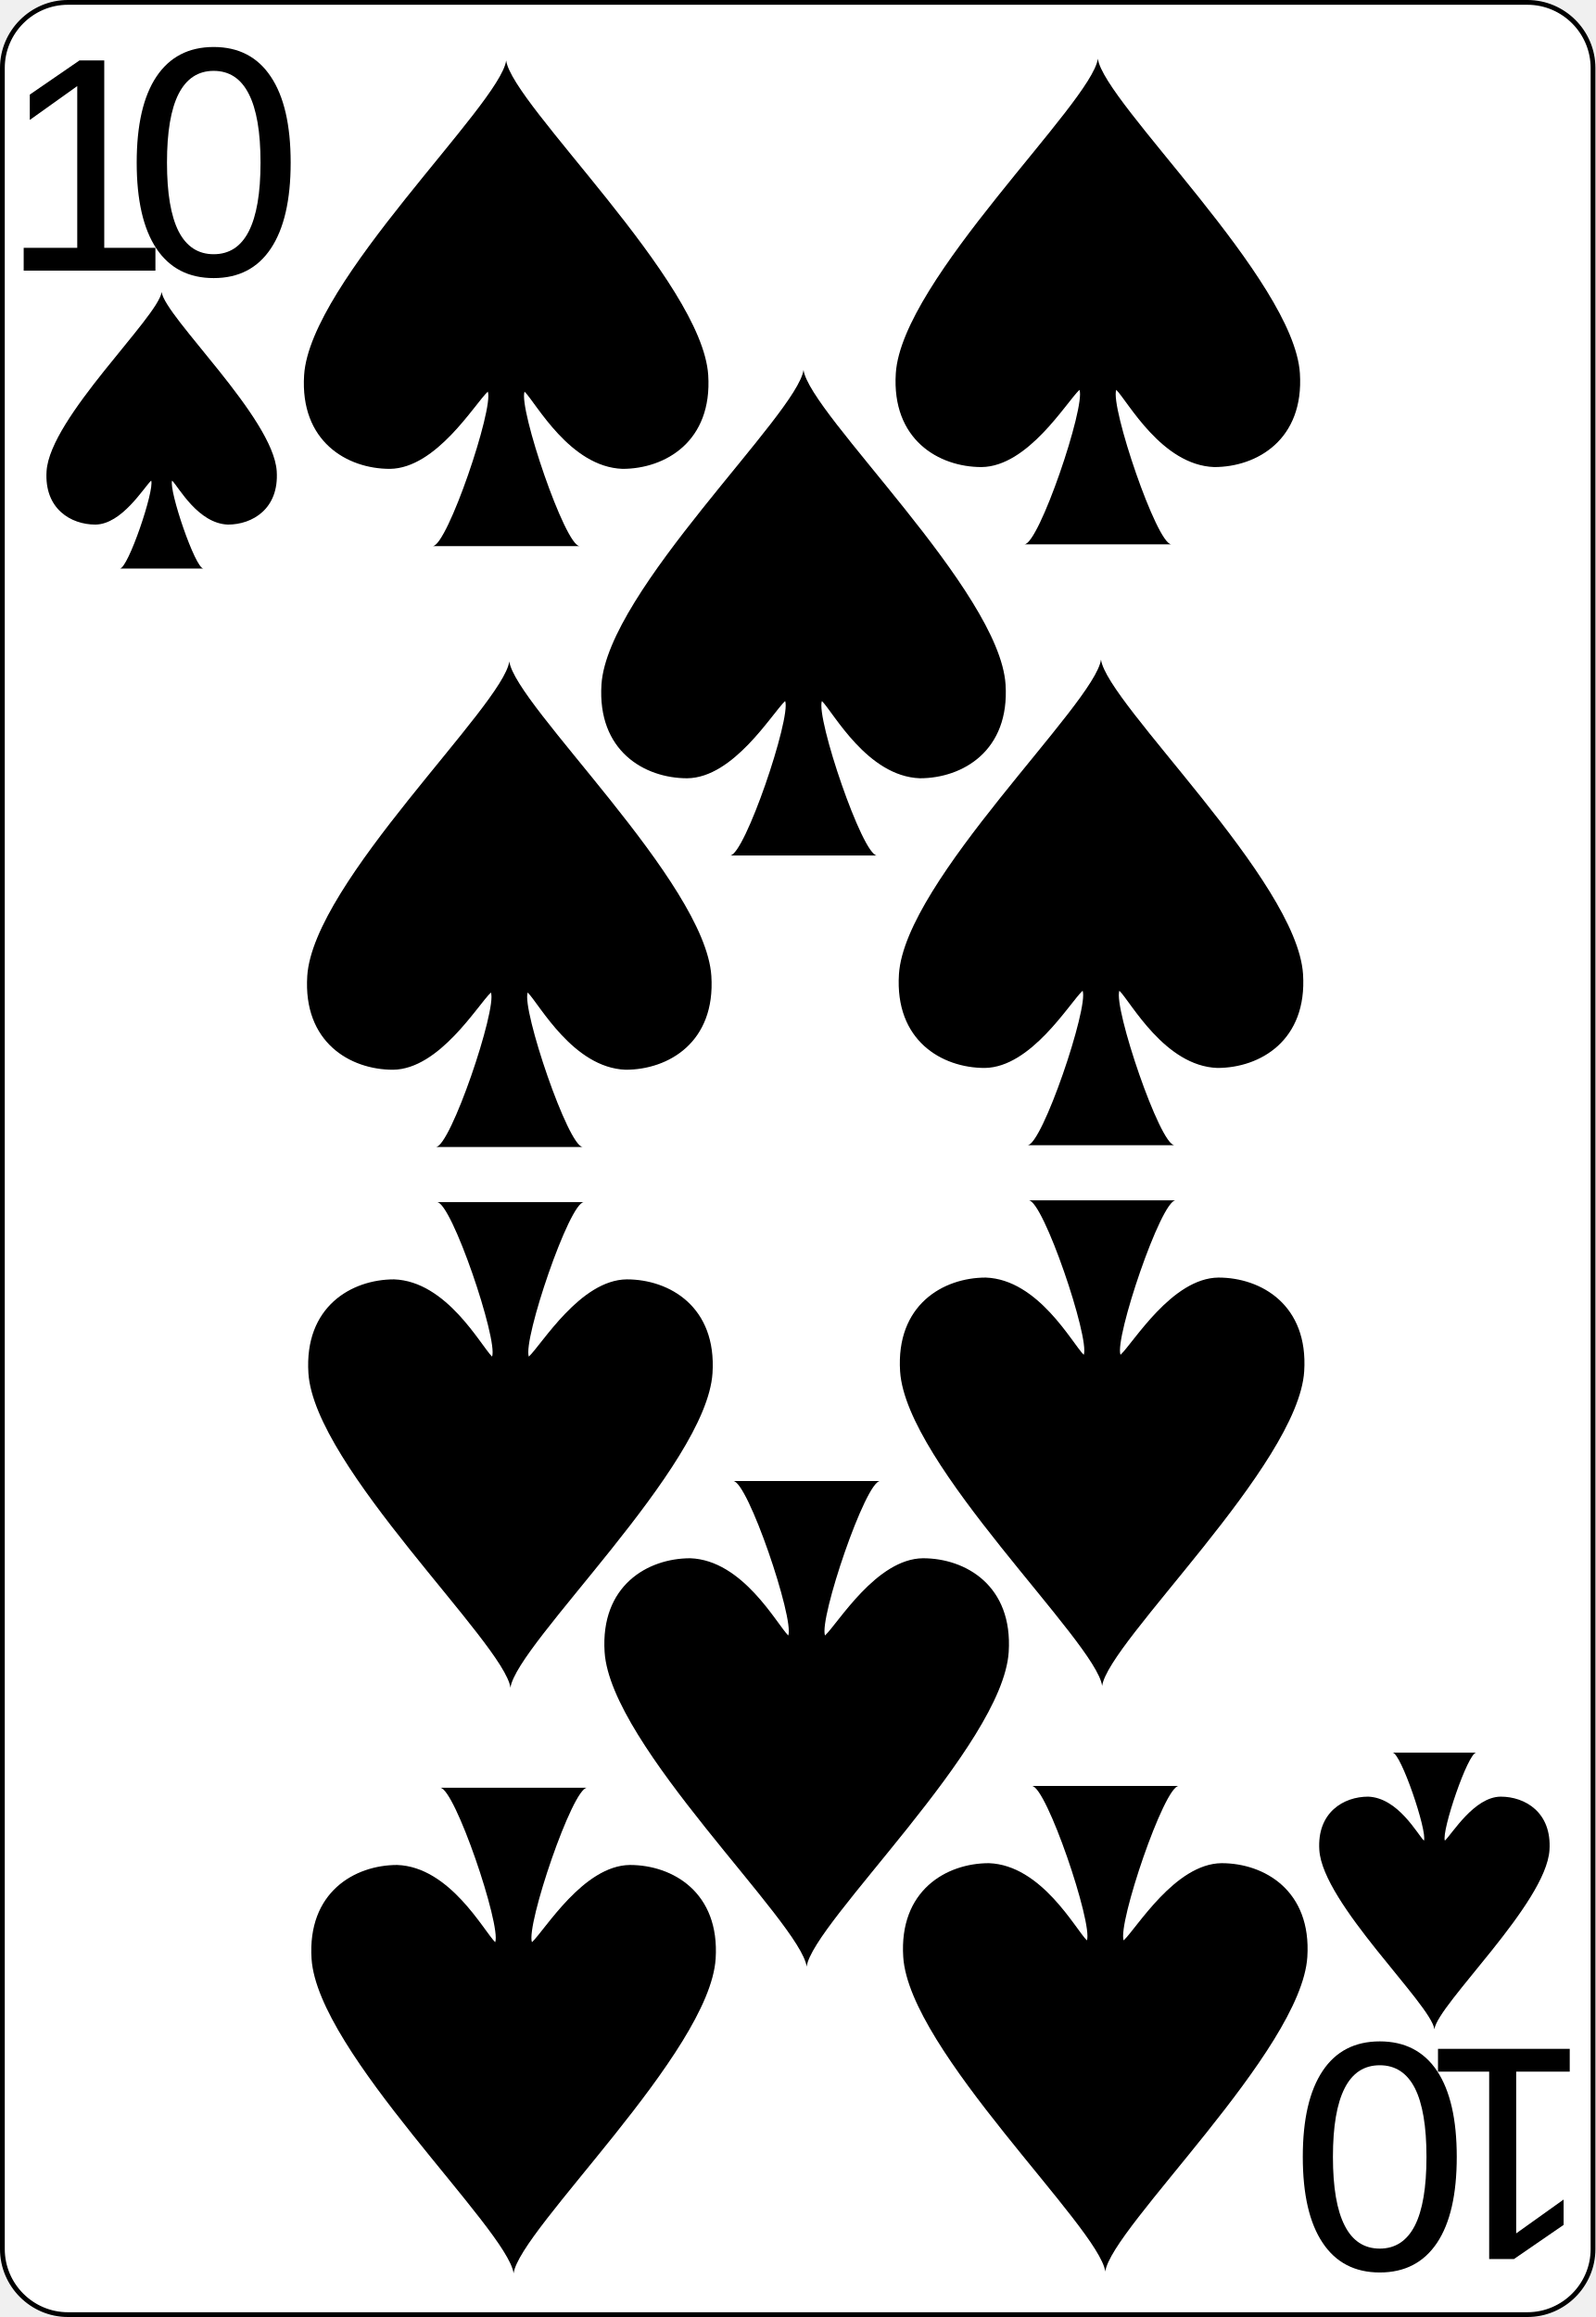
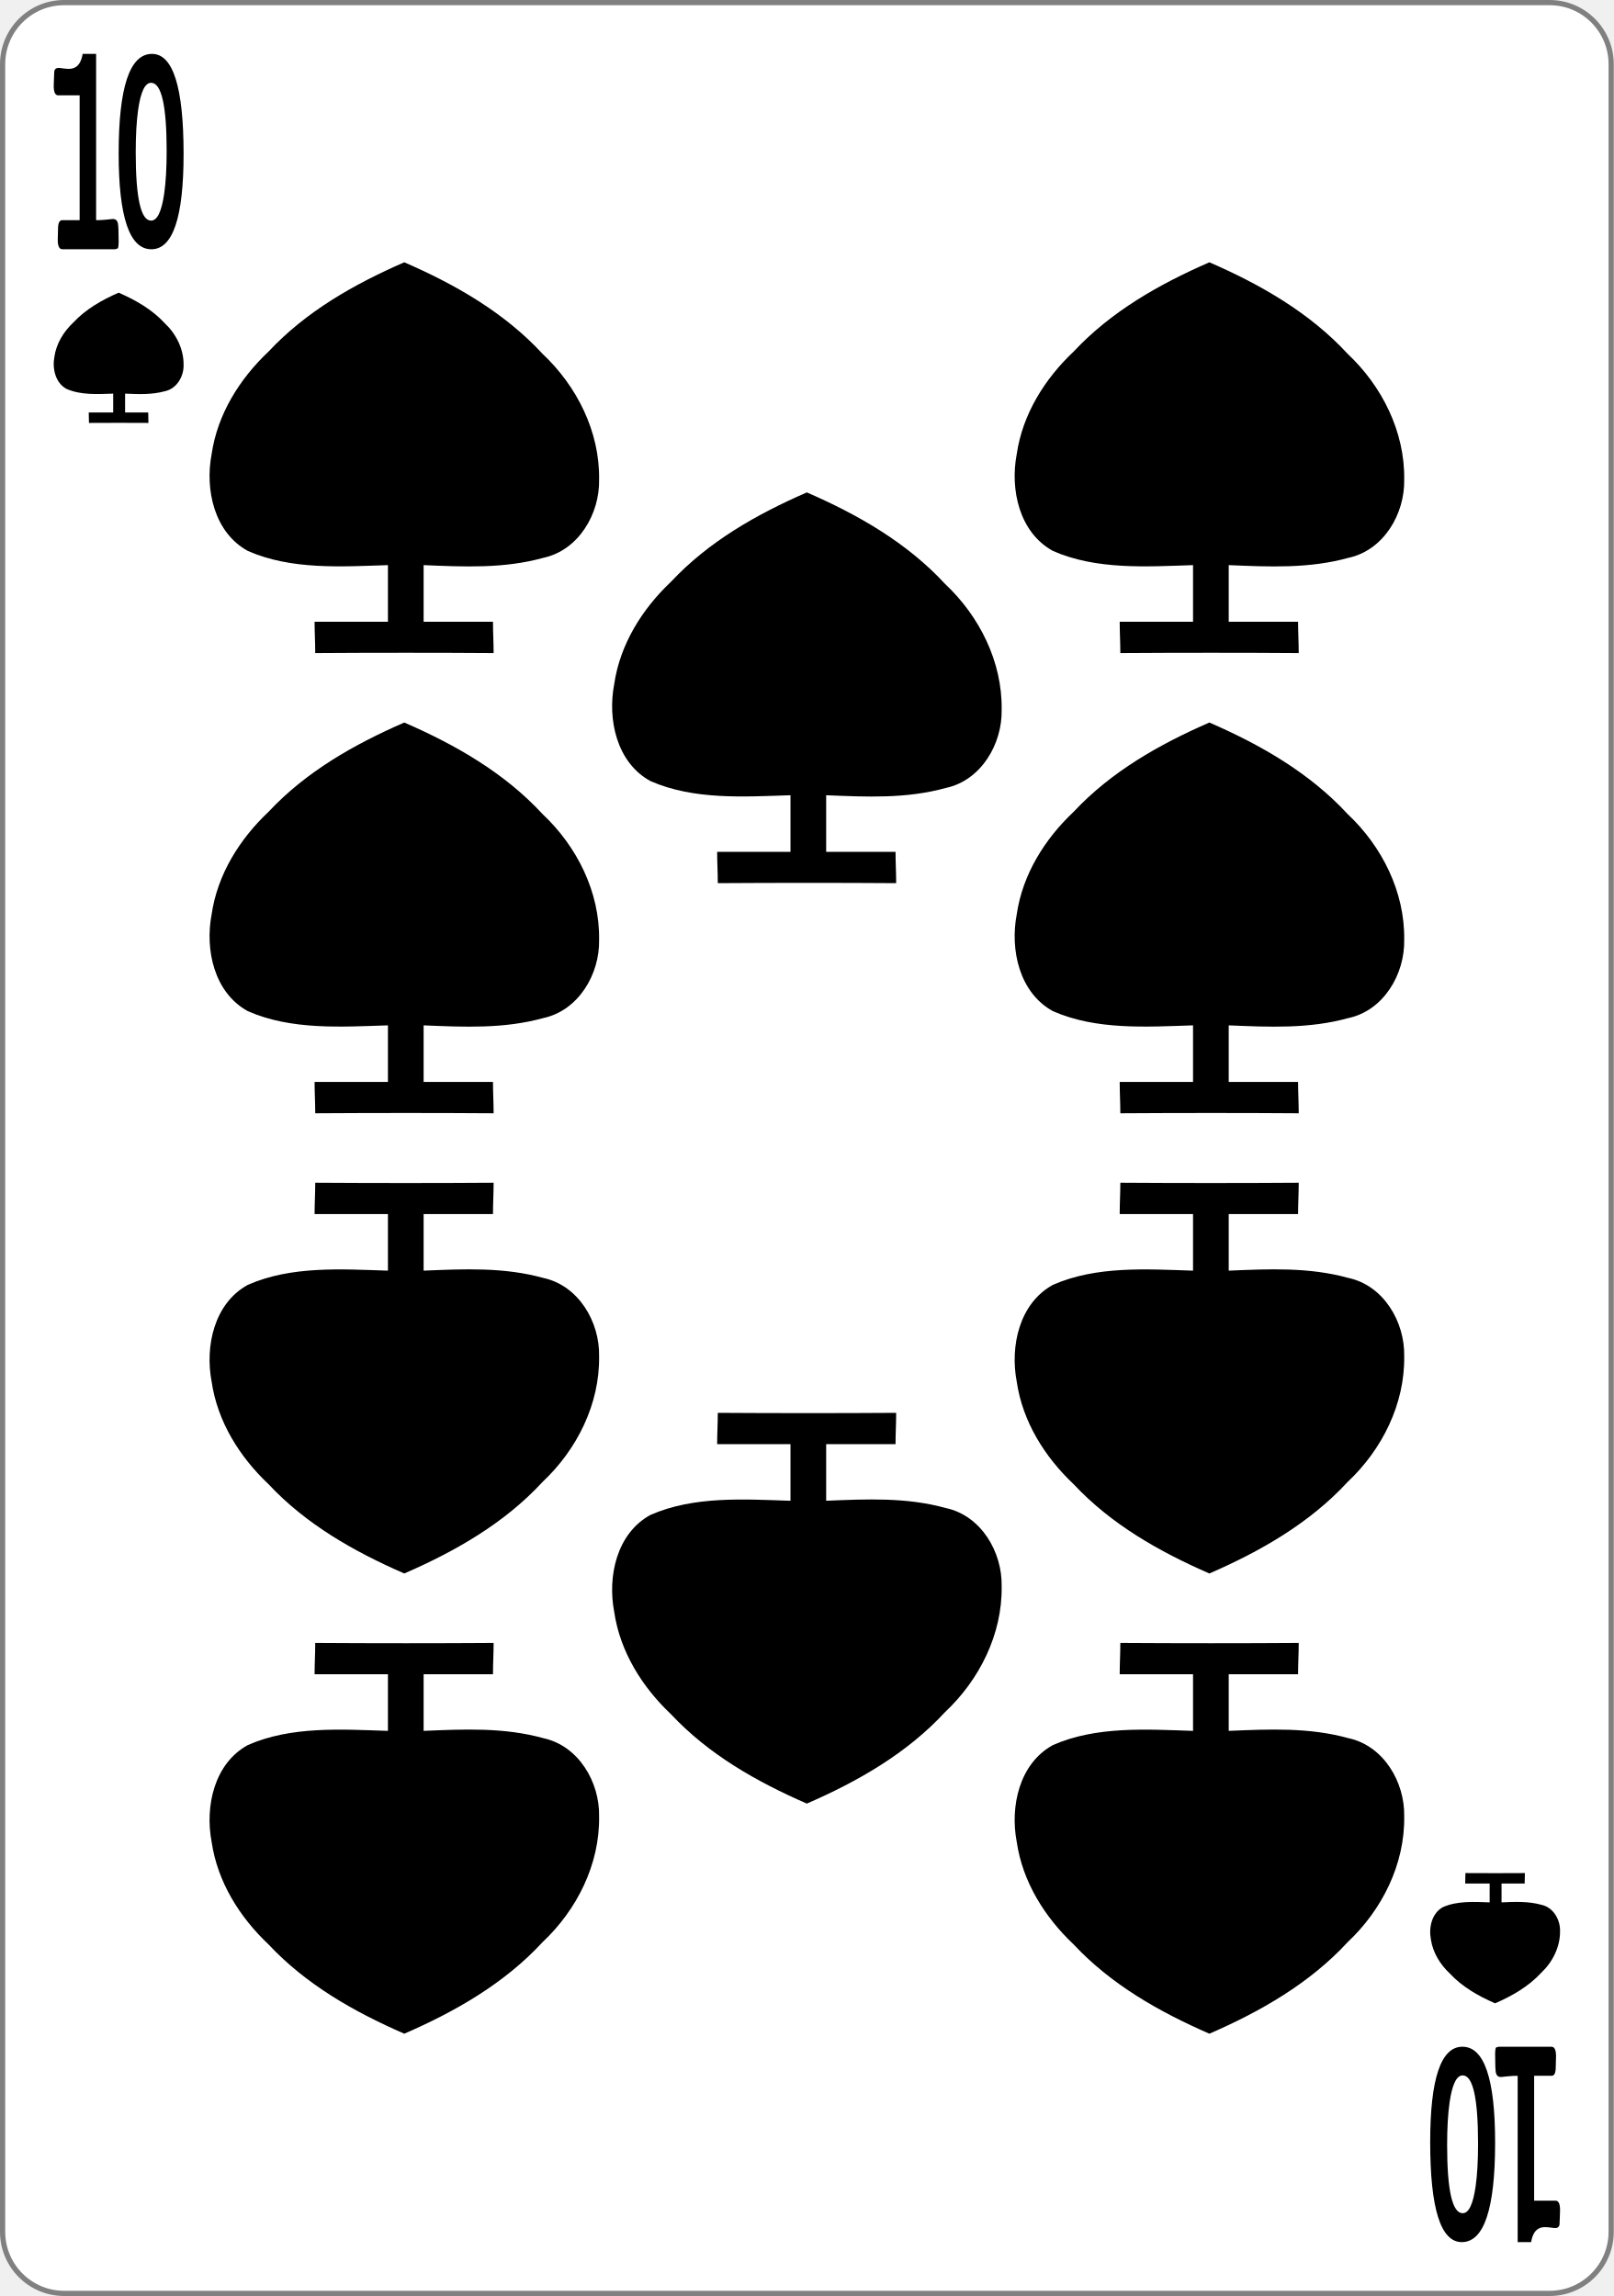
- <svg xmlns="http://www.w3.org/2000/svg" width="167.087pt" height="242.667pt" viewBox="0 0 167.087 242.667" xml:space="preserve" id="svg2" version="1.1">
-   <defs id="defs41" />
-   <g id="Layer_x0020_1" style="fill-rule:nonzero;clip-rule:nonzero;stroke:#000000;stroke-miterlimit:4;">
-     <path style="fill:#FFFFFF;stroke-width:0.5;" d="M166.837,235.548c0,3.777-3.087,6.869-6.871,6.869H7.111c-3.775,0-6.861-3.092-6.861-6.869V7.12C0.25,3.343,3.336,0.25,7.111,0.25h152.855    c3.784,0,6.871,3.093,6.871,6.87v228.428z" id="path5" />
-     <g style="stroke:none;" id="g7">
-       <g id="g9">
- 				
- 			</g>
-     </g>
-     <g id="g15">
- 			
- 		</g>
-     <g id="g19">
- 			
- 		</g>
-     <g style="stroke:none;" id="g23">
-       <g id="g25">
- 				
- 			</g>
-     </g>
-     <g style="stroke:none;" id="g31">
-       <g id="g33">
- 				
- 			</g>
+ <svg xmlns="http://www.w3.org/2000/svg" width="234" height="333" id="svg2" version="1.1">
+   <defs id="defs4" />
+   <g id="layer1" transform="translate(0,-719.3622)">
+     <g id="g922">
+       <rect rx="8.919" ry="8.946" y="719.74" x="0.378" height="332.244" width="233.244" id="rect4266" style="fill:#ffffff;fill-opacity:1;stroke:#808080;stroke-width:0.756;stroke-linecap:butt;stroke-linejoin:miter;stroke-miterlimit:4;stroke-dasharray:none;stroke-opacity:1" />
+       <g transform="matrix(0.07348588,0,0,0.07370838,-248.0173,933.6006)" id="g4233" style="fill:none;stroke:#000000;stroke-width:3.181;stroke-opacity:1" />
+       <g clip-path="none" style="fill:none;stroke:#000000;stroke-width:3.181;stroke-opacity:1" id="g4211" transform="matrix(0.07348588,0,0,0.07370838,-248.0173,933.6006)" />
+       <g transform="matrix(0.07348588,0,0,0.07370838,-248.0173,933.6006)" id="g4227" style="fill:none;stroke:#000000;stroke-width:3.181;stroke-opacity:1" />
+       <path id="path2985-3-2" d="m 45.709,880.825 c 0,-1.668 -0.092,-2.873 -0.092,-4.541 3.449,0 7.185,0 10.634,0 0,-3.965 0,-4.246 0,-8.211 -6.732,0.217 -14.017,0.717 -20.322,-2.061 -4.88,-2.678 -6.226,-8.913 -5.242,-14.038 0.842,-5.783 4.057,-10.918 8.251,-14.873 5.457,-5.837 12.417,-9.778 19.683,-12.948 7.417,3.224 14.53,7.294 20.057,13.285 4.978,4.678 8.295,11.289 8.193,18.212 0.108,4.996 -2.987,10.276 -8.092,11.367 -5.711,1.582 -11.491,1.301 -17.354,1.057 0,3.965 0,4.246 0,8.211 3.449,0 6.609,0 10.058,0 0,1.668 0.092,2.873 0.092,4.541 -7.897,-0.056 -17.336,-0.056 -25.865,0 z" style="fill:#000000;stroke:none;stroke-width:1" />
+       <g id="text3216-7" style="font-style:normal;font-variant:normal;font-weight:bold;font-stretch:normal;font-size:3.772px;line-height:0%;font-family:'Levenim MT';-inkscape-font-specification:'Sans Bold';letter-spacing:0px;word-spacing:0px;fill:#000000;fill-opacity:1;stroke:none;stroke-width:1" transform="scale(0.7218475,1.385334)" aria-label="1">
+         <path id="path889" style="font-size:28.97px;line-height:1.25;stroke-width:1" d="m 23.835,544.63 q 0,0.354 -0.127,0.622 -0.339,0.113 -0.736,0.113 H 12.533 q -0.934,0 -0.934,-0.99 0,-0.17 0.028,-0.538 0.028,-0.382 0.028,-0.58 0,-0.934 0.82,-0.934 h 3.522 v -13.071 h -4.3 q -0.905,0 -0.905,-0.99 0,-0.212 0.042,-0.679 0.057,-0.481 0.057,-0.721 0,-0.481 0.905,-0.481 0.255,0 0.962,0.057 0.707,0.042 1.103,0.042 2.263,0 2.744,-1.57 h 2.702 v 17.413 q 0.948,0 2.037,-0.057 1.103,-0.071 1.316,-0.071 0.82,0 1.018,0.439 0.156,0.382 0.156,1.995 z" />
+       </g>
+       <g id="text3990-14" style="font-style:normal;font-variant:normal;font-weight:bold;font-stretch:normal;font-size:3.772px;line-height:0%;font-family:'Levenim MT';-inkscape-font-specification:'Sans Bold';letter-spacing:0px;word-spacing:0px;fill:#000000;fill-opacity:1;stroke:none;stroke-width:1" transform="scale(0.6991885,1.43023)" aria-label="0">
+         <path id="path886" style="font-size:27.659px;line-height:1.25;stroke-width:1" d="m 38.073,518.577 q 0,9.67 -6.685,9.67 -6.78,0 -6.78,-9.724 0,-10.089 6.915,-10.089 6.55,0 6.55,10.143 z m -3.511,-0.284 q 0,-6.928 -3.228,-6.928 -1.891,0 -2.688,2.742 -0.5,1.729 -0.5,4.308 0,6.928 3.187,6.928 1.904,0 2.715,-2.728 0.513,-1.756 0.513,-4.322 z" />
+       </g>
+       <g id="text3216-7-2" style="font-style:normal;font-variant:normal;font-weight:bold;font-stretch:normal;font-size:3.772px;line-height:0%;font-family:'Levenim MT';-inkscape-font-specification:'Sans Bold';letter-spacing:0px;word-spacing:0px;fill:#000000;fill-opacity:1;stroke:none;stroke-width:1" transform="scale(-0.7218475,-1.385334)" aria-label="1">
+         <path id="path895" style="font-size:28.97px;line-height:1.25;stroke-width:1" d="m -300.333,-734.284 q 0,0.354 -0.127,0.622 -0.34,0.113 -0.736,0.113 h -10.44 q -0.934,0 -0.934,-0.99 0,-0.17 0.028,-0.538 0.028,-0.382 0.028,-0.58 0,-0.934 0.82,-0.934 h 3.522 v -13.071 h -4.3 q -0.905,0 -0.905,-0.99 0,-0.212 0.042,-0.679 0.057,-0.481 0.057,-0.721 0,-0.481 0.905,-0.481 0.255,0 0.962,0.057 0.707,0.042 1.103,0.042 2.263,0 2.744,-1.57 h 2.702 v 17.413 q 0.948,0 2.037,-0.057 1.103,-0.071 1.316,-0.071 0.82,0 1.018,0.439 0.156,0.382 0.156,1.995 z" />
+       </g>
+       <g id="text3990-14-6" style="font-style:normal;font-variant:normal;font-weight:bold;font-stretch:normal;font-size:3.772px;line-height:0%;font-family:'Levenim MT';-inkscape-font-specification:'Sans Bold';letter-spacing:0px;word-spacing:0px;fill:#000000;fill-opacity:1;stroke:none;stroke-width:1" transform="scale(-0.6991885,-1.43023)" aria-label="0">
+         <path id="path892" style="font-size:27.659px;line-height:1.25;stroke-width:1" d="m -296.601,-720.192 q 0,9.67 -6.685,9.67 -6.78,0 -6.78,-9.724 0,-10.089 6.915,-10.089 6.55,0 6.55,10.143 z m -3.511,-0.284 q 0,-6.928 -3.228,-6.928 -1.891,0 -2.688,2.742 -0.5,1.729 -0.5,4.308 0,6.928 3.187,6.928 1.904,0 2.715,-2.728 0.513,-1.756 0.513,-4.322 z" />
+       </g>
+       <path id="path2985-3-1-7" d="m 45.709,890.9 c 0,1.668 -0.092,2.873 -0.092,4.541 3.449,0 7.185,0 10.634,0 0,3.965 0,4.246 0,8.211 -6.732,-0.217 -14.017,-0.717 -20.322,2.061 -4.88,2.678 -6.226,8.913 -5.242,14.038 0.842,5.783 4.057,10.918 8.251,14.873 5.457,5.837 12.417,9.778 19.683,12.948 7.417,-3.224 14.53,-7.294 20.057,-13.285 4.978,-4.678 8.295,-11.29 8.193,-18.212 0.108,-4.996 -2.987,-10.276 -8.092,-11.367 -5.711,-1.582 -11.491,-1.301 -17.354,-1.057 0,-3.965 0,-4.246 0,-8.211 3.449,0 6.609,0 10.058,0 0,-1.668 0.092,-2.873 0.092,-4.541 -7.897,0.056 -17.336,0.056 -25.865,0 z" style="fill:#000000;stroke:none;stroke-width:1" />
+       <path id="path2985-3" d="m 162.45,880.825 c 0,-1.668 -0.092,-2.873 -0.092,-4.541 3.449,0 7.185,0 10.634,0 0,-3.965 0,-4.246 0,-8.211 -6.732,0.217 -14.017,0.717 -20.322,-2.061 -4.88,-2.678 -6.226,-8.913 -5.242,-14.038 0.842,-5.783 4.057,-10.918 8.251,-14.873 5.457,-5.837 12.417,-9.778 19.683,-12.948 7.417,3.224 14.53,7.294 20.057,13.285 4.978,4.678 8.295,11.289 8.193,18.212 0.108,4.996 -2.987,10.276 -8.092,11.367 -5.711,1.582 -11.491,1.301 -17.354,1.057 0,3.965 0,4.246 0,8.211 3.449,0 6.609,0 10.058,0 0,1.668 0.092,2.873 0.092,4.541 -7.897,-0.056 -17.336,-0.056 -25.865,0 z" style="fill:#000000;stroke:none;stroke-width:1" />
+       <path id="path2985-3-1" d="m 162.45,814.076 c 0,-1.668 -0.092,-2.873 -0.092,-4.541 3.449,0 7.185,0 10.634,0 0,-3.965 0,-4.246 0,-8.211 -6.732,0.217 -14.017,0.717 -20.322,-2.061 -4.88,-2.678 -6.226,-8.913 -5.242,-14.038 0.842,-5.783 4.057,-10.918 8.251,-14.873 5.457,-5.837 12.417,-9.778 19.683,-12.948 7.417,3.224 14.53,7.294 20.057,13.285 4.978,4.678 8.295,11.289 8.193,18.212 0.108,4.996 -2.987,10.276 -8.092,11.367 -5.711,1.582 -11.491,1.301 -17.354,1.057 0,3.965 0,4.246 0,8.211 3.449,0 6.609,0 10.058,0 0,1.668 0.092,2.873 0.092,4.541 -7.897,-0.056 -17.336,-0.056 -25.865,0 z" style="fill:#000000;stroke:none;stroke-width:1" />
+       <path id="path2985-3-3" d="m 45.709,814.076 c 0,-1.668 -0.092,-2.873 -0.092,-4.541 3.449,0 7.185,0 10.634,0 0,-3.965 0,-4.246 0,-8.211 -6.732,0.217 -14.017,0.717 -20.322,-2.061 -4.88,-2.678 -6.226,-8.913 -5.242,-14.038 0.842,-5.783 4.057,-10.918 8.251,-14.873 5.457,-5.837 12.417,-9.778 19.683,-12.948 7.417,3.224 14.53,7.294 20.057,13.285 4.978,4.678 8.295,11.29 8.193,18.212 0.108,4.996 -2.987,10.276 -8.092,11.367 -5.711,1.582 -11.491,1.301 -17.354,1.057 0,3.965 0,4.246 0,8.211 3.449,0 6.609,0 10.058,0 0,1.668 0.092,2.873 0.092,4.541 -7.897,-0.056 -17.336,-0.056 -25.865,0 z" style="fill:#000000;stroke:none;stroke-width:1" />
+       <path id="path2985-3-34" d="m 104.08,847.45 c 0,-1.668 -0.092,-2.873 -0.092,-4.541 3.449,0 7.185,0 10.634,0 0,-3.965 0,-4.246 0,-8.211 -6.732,0.217 -14.017,0.717 -20.322,-2.061 -4.88,-2.678 -6.226,-8.913 -5.242,-14.038 0.842,-5.783 4.057,-10.918 8.251,-14.873 5.457,-5.837 12.417,-9.778 19.683,-12.948 7.417,3.224 14.53,7.294 20.057,13.285 4.978,4.678 8.295,11.289 8.193,18.212 0.108,4.996 -2.987,10.276 -8.092,11.367 -5.711,1.582 -11.491,1.301 -17.354,1.057 0,3.965 0,4.246 0,8.211 3.449,0 6.609,0 10.058,0 0,1.668 0.092,2.873 0.092,4.541 -7.897,-0.056 -17.336,-0.056 -25.865,0 z" style="fill:#000000;stroke:none;stroke-width:1" />
+       <path id="path2985-3-11" d="m 12.899,780.702 c 0,-0.556 -0.031,-0.958 -0.031,-1.514 1.15,0 2.395,0 3.545,0 0,-1.322 0,-1.415 0,-2.737 -2.244,0.072 -4.672,0.239 -6.774,-0.687 -1.627,-0.893 -2.075,-2.971 -1.747,-4.679 0.281,-1.928 1.352,-3.639 2.75,-4.958 1.819,-1.946 4.139,-3.259 6.561,-4.316 2.472,1.075 4.843,2.431 6.686,4.428 1.659,1.559 2.765,3.763 2.731,6.071 0.036,1.665 -0.996,3.425 -2.697,3.789 -1.904,0.527 -3.83,0.434 -5.785,0.352 0,1.322 0,1.415 0,2.737 1.15,0 2.203,0 3.353,0 0,0.556 0.031,0.958 0.031,1.514 -2.632,-0.018 -5.779,-0.018 -8.622,0 z" style="fill:#000000;stroke:none;stroke-width:1" />
+       <path id="path2985-3-38" d="m 45.709,957.648 c 0,1.668 -0.092,2.873 -0.092,4.541 3.449,0 7.185,0 10.634,0 0,3.965 0,4.246 0,8.211 -6.732,-0.217 -14.017,-0.717 -20.322,2.061 -4.88,2.678 -6.226,8.913 -5.242,14.038 0.842,5.783 4.057,10.918 8.251,14.873 5.457,5.837 12.417,9.778 19.683,12.948 7.417,-3.224 14.53,-7.294 20.057,-13.285 4.978,-4.678 8.295,-11.289 8.193,-18.212 0.108,-4.996 -2.987,-10.276 -8.092,-11.367 -5.711,-1.582 -11.491,-1.301 -17.354,-1.057 0,-3.965 0,-4.246 0,-8.211 3.449,0 6.609,0 10.058,0 0,-1.668 0.092,-2.873 0.092,-4.541 -7.897,0.056 -17.336,0.056 -25.865,0 z" style="fill:#000000;stroke:none;stroke-width:1" />
+       <path id="path2985-3-2-4" d="m 104.08,924.274 c 0,1.668 -0.092,2.873 -0.092,4.541 3.449,0 7.185,0 10.634,0 0,3.965 0,4.246 0,8.211 -6.732,-0.217 -14.017,-0.717 -20.322,2.061 -4.88,2.678 -6.226,8.913 -5.242,14.038 0.842,5.783 4.057,10.918 8.251,14.873 5.457,5.837 12.417,9.778 19.683,12.948 7.417,-3.224 14.53,-7.294 20.057,-13.285 4.978,-4.678 8.295,-11.29 8.193,-18.212 0.108,-4.996 -2.987,-10.276 -8.092,-11.367 -5.711,-1.582 -11.491,-1.301 -17.354,-1.057 0,-3.965 0,-4.246 0,-8.211 3.449,0 6.609,0 10.058,0 0,-1.668 0.092,-2.873 0.092,-4.541 -7.897,0.056 -17.336,0.056 -25.865,0 z" style="fill:#000000;stroke:none;stroke-width:1" />
+       <path id="path2985-3-3-2" d="m 162.45,957.648 c 0,1.668 -0.092,2.873 -0.092,4.541 3.449,0 7.185,0 10.634,0 0,3.965 0,4.246 0,8.211 -6.732,-0.217 -14.017,-0.717 -20.322,2.061 -4.88,2.678 -6.226,8.913 -5.242,14.038 0.842,5.783 4.057,10.918 8.251,14.873 5.457,5.837 12.417,9.778 19.683,12.948 7.417,-3.224 14.53,-7.294 20.057,-13.285 4.978,-4.678 8.295,-11.289 8.193,-18.212 0.108,-4.996 -2.987,-10.276 -8.092,-11.367 -5.711,-1.582 -11.491,-1.301 -17.354,-1.057 0,-3.965 0,-4.246 0,-8.211 3.449,0 6.609,0 10.058,0 0,-1.668 0.092,-2.873 0.092,-4.541 -7.897,0.056 -17.336,0.056 -25.865,0 z" style="fill:#000000;stroke:none;stroke-width:1" />
+       <path id="path2985-3-34-7" d="m 162.45,890.9 c 0,1.668 -0.092,2.873 -0.092,4.541 3.449,0 7.185,0 10.634,0 0,3.965 0,4.246 0,8.211 -6.732,-0.217 -14.017,-0.717 -20.322,2.061 -4.88,2.678 -6.226,8.913 -5.242,14.038 0.842,5.783 4.057,10.918 8.251,14.873 5.457,5.837 12.417,9.778 19.683,12.948 7.417,-3.224 14.53,-7.294 20.057,-13.285 4.978,-4.678 8.295,-11.29 8.193,-18.212 0.108,-4.996 -2.987,-10.276 -8.092,-11.367 -5.711,-1.582 -11.491,-1.301 -17.354,-1.057 0,-3.965 0,-4.246 0,-8.211 3.449,0 6.609,0 10.058,0 0,-1.668 0.092,-2.873 0.092,-4.541 -7.897,0.056 -17.336,0.056 -25.865,0 z" style="fill:#000000;stroke:none;stroke-width:1" />
+       <path id="path2985-3-11-7" d="m 212.488,991.022 c 0,0.556 -0.031,0.958 -0.031,1.514 1.15,0 2.395,0 3.545,0 0,1.322 0,1.415 0,2.737 -2.244,-0.072 -4.672,-0.239 -6.774,0.687 -1.627,0.893 -2.075,2.971 -1.748,4.679 0.281,1.927 1.352,3.639 2.75,4.958 1.819,1.946 4.139,3.259 6.561,4.316 2.472,-1.075 4.843,-2.431 6.686,-4.428 1.659,-1.559 2.765,-3.763 2.731,-6.071 0.036,-1.665 -0.996,-3.425 -2.697,-3.789 -1.904,-0.527 -3.83,-0.434 -5.785,-0.352 0,-1.322 0,-1.415 0,-2.737 1.15,0 2.203,0 3.353,0 0,-0.556 0.031,-0.958 0.031,-1.514 -2.632,0.019 -5.779,0.019 -8.622,0 z" style="fill:#000000;stroke:none;stroke-width:1" />
    </g>
  </g>
-   <text xml:space="preserve" style="font-size:32px;font-style:normal;font-weight:normal;line-height:125%;letter-spacing:0px;word-spacing:0px;fill:#000000;fill-opacity:1;stroke:none;font-family:Bitstream Vera Sans" x="0.044" y="28.342" id="text3788">
-     <tspan id="tspan3790" x="0.044" y="28.342" style="font-style:normal;font-variant:normal;font-weight:normal;font-stretch:normal;font-family:Arial;-inkscape-font-specification:Arial">1</tspan>
-   </text>
-   <g transform="matrix(1.508595,0,0,1.379325,16.92904,45.0659)" id="layer1-7">
-     <path id="sl" d="M 7.989,3.103 C 7.747,-0.954 0.242,-8.59 0,-10.5 c -0.242,1.909 -7.747,9.545 -7.989,13.603 -0.169,2.868 1.695,4.057 3.39,4.057 1.835,-0.022 3.351,-2.801 3.873,-3.341 0.242,0.716 -1.603,6.682 -2.179,6.682 l 5.811,0 C 2.33,10.501 0.485,4.535 0.727,3.819 1.184,4.315 2.524,7.077 4.601,7.16 6.295,7.159 8.158,5.971 7.989,3.103 z" style="fill:#000000" />
-   </g>
-   <g transform="matrix(2.648679,0,0,2.421718,53.01089,31.766)" id="layer1-7-88">
-     <path id="sl-4" d="M 7.989,3.103 C 7.747,-0.954 0.242,-8.59 0,-10.5 c -0.242,1.909 -7.747,9.545 -7.989,13.603 -0.169,2.868 1.695,4.057 3.39,4.057 1.835,-0.022 3.351,-2.801 3.873,-3.341 0.242,0.716 -1.603,6.682 -2.179,6.682 l 5.811,0 C 2.33,10.501 0.485,4.535 0.727,3.819 1.184,4.315 2.524,7.077 4.601,7.16 6.295,7.159 8.158,5.971 7.989,3.103 z" style="fill:#000000" />
-   </g>
-   <g transform="matrix(-1.508595,0,0,-1.379325,150.2251,198.0441)" id="layer1-7-3">
-     <path id="sl-1" d="M 7.989,3.103 C 7.747,-0.954 0.242,-8.59 0,-10.5 c -0.242,1.909 -7.747,9.545 -7.989,13.603 -0.169,2.868 1.695,4.057 3.39,4.057 1.835,-0.022 3.351,-2.801 3.873,-3.341 0.242,0.716 -1.603,6.682 -2.179,6.682 l 5.811,0 C 2.33,10.501 0.485,4.535 0.727,3.819 1.184,4.315 2.524,7.077 4.601,7.16 6.295,7.159 8.158,5.971 7.989,3.103 z" style="fill:#000000" />
-   </g>
-   <g transform="matrix(2.648679,0,0,2.421718,53.33971,94.6985)" id="layer1-7-88-8">
-     <path id="sl-4-8" d="M 7.989,3.103 C 7.747,-0.954 0.242,-8.59 0,-10.5 c -0.242,1.909 -7.747,9.545 -7.989,13.603 -0.169,2.868 1.695,4.057 3.39,4.057 1.835,-0.022 3.351,-2.801 3.873,-3.341 0.242,0.716 -1.603,6.682 -2.179,6.682 l 5.811,0 C 2.33,10.501 0.485,4.535 0.727,3.819 1.184,4.315 2.524,7.077 4.601,7.16 6.295,7.159 8.158,5.971 7.989,3.103 z" style="fill:#000000" />
-   </g>
-   <g transform="matrix(-2.648679,0,0,-2.421718,53.78926,212.6639)" id="layer1-7-88-4">
-     <path id="sl-4-3" d="M 7.989,3.103 C 7.747,-0.954 0.242,-8.59 0,-10.5 c -0.242,1.909 -7.747,9.545 -7.989,13.603 -0.169,2.868 1.695,4.057 3.39,4.057 1.835,-0.022 3.351,-2.801 3.873,-3.341 0.242,0.716 -1.603,6.682 -2.179,6.682 l 5.811,0 C 2.33,10.501 0.485,4.535 0.727,3.819 1.184,4.315 2.524,7.077 4.601,7.16 6.295,7.159 8.158,5.971 7.989,3.103 z" style="fill:#000000" />
-   </g>
-   <g transform="matrix(-2.648679,0,0,-2.421718,53.46044,151.3314)" id="layer1-7-88-8-1">
-     <path id="sl-4-8-4" d="M 7.989,3.103 C 7.747,-0.954 0.242,-8.59 0,-10.5 c -0.242,1.909 -7.747,9.545 -7.989,13.603 -0.169,2.868 1.695,4.057 3.39,4.057 1.835,-0.022 3.351,-2.801 3.873,-3.341 0.242,0.716 -1.603,6.682 -2.179,6.682 l 5.811,0 C 2.33,10.501 0.485,4.535 0.727,3.819 1.184,4.315 2.524,7.077 4.601,7.16 6.295,7.159 8.158,5.971 7.989,3.103 z" style="fill:#000000" />
-   </g>
-   <g transform="matrix(2.648679,0,0,2.421718,114.9782,31.57803)" id="layer1-7-88-9">
-     <path id="sl-4-2" d="M 7.989,3.103 C 7.747,-0.954 0.242,-8.59 0,-10.5 c -0.242,1.909 -7.747,9.545 -7.989,13.603 -0.169,2.868 1.695,4.057 3.39,4.057 1.835,-0.022 3.351,-2.801 3.873,-3.341 0.242,0.716 -1.603,6.682 -2.179,6.682 l 5.811,0 C 2.33,10.501 0.485,4.535 0.727,3.819 1.184,4.315 2.524,7.077 4.601,7.16 6.295,7.159 8.158,5.971 7.989,3.103 z" style="fill:#000000" />
-   </g>
-   <g transform="matrix(2.648679,0,0,2.421718,115.307,94.51054)" id="layer1-7-88-8-0">
-     <path id="sl-4-8-6" d="M 7.989,3.103 C 7.747,-0.954 0.242,-8.59 0,-10.5 c -0.242,1.909 -7.747,9.545 -7.989,13.603 -0.169,2.868 1.695,4.057 3.39,4.057 1.835,-0.022 3.351,-2.801 3.873,-3.341 0.242,0.716 -1.603,6.682 -2.179,6.682 l 5.811,0 C 2.33,10.501 0.485,4.535 0.727,3.819 1.184,4.315 2.524,7.077 4.601,7.16 6.295,7.159 8.158,5.971 7.989,3.103 z" style="fill:#000000" />
-   </g>
-   <g transform="matrix(-2.648679,0,0,-2.421718,115.7566,212.476)" id="layer1-7-88-4-8">
-     <path id="sl-4-3-9" d="M 7.989,3.103 C 7.747,-0.954 0.242,-8.59 0,-10.5 c -0.242,1.909 -7.747,9.545 -7.989,13.603 -0.169,2.868 1.695,4.057 3.39,4.057 1.835,-0.022 3.351,-2.801 3.873,-3.341 0.242,0.716 -1.603,6.682 -2.179,6.682 l 5.811,0 C 2.33,10.501 0.485,4.535 0.727,3.819 1.184,4.315 2.524,7.077 4.601,7.16 6.295,7.159 8.158,5.971 7.989,3.103 z" style="fill:#000000" />
-   </g>
-   <g transform="matrix(-2.648679,0,0,-2.421718,115.4278,151.1435)" id="layer1-7-88-8-1-2">
-     <path id="sl-4-8-4-6" d="M 7.989,3.103 C 7.747,-0.954 0.242,-8.59 0,-10.5 c -0.242,1.909 -7.747,9.545 -7.989,13.603 -0.169,2.868 1.695,4.057 3.39,4.057 1.835,-0.022 3.351,-2.801 3.873,-3.341 0.242,0.716 -1.603,6.682 -2.179,6.682 l 5.811,0 C 2.33,10.501 0.485,4.535 0.727,3.819 1.184,4.315 2.524,7.077 4.601,7.16 6.295,7.159 8.158,5.971 7.989,3.103 z" style="fill:#000000" />
-   </g>
-   <g transform="matrix(2.648679,0,0,2.421718,84.15214,64.1712)" id="layer1-7-88-6">
-     <path id="sl-4-4" d="M 7.989,3.103 C 7.747,-0.954 0.242,-8.59 0,-10.5 c -0.242,1.909 -7.747,9.545 -7.989,13.603 -0.169,2.868 1.695,4.057 3.39,4.057 1.835,-0.022 3.351,-2.801 3.873,-3.341 0.242,0.716 -1.603,6.682 -2.179,6.682 l 5.811,0 C 2.33,10.501 0.485,4.535 0.727,3.819 1.184,4.315 2.524,7.077 4.601,7.16 6.295,7.159 8.158,5.971 7.989,3.103 z" style="fill:#000000" />
-   </g>
-   <g transform="matrix(-2.648679,0,0,-2.421718,84.48087,180.5402)" id="layer1-7-88-6-6">
-     <path id="sl-4-4-8" d="M 7.989,3.103 C 7.747,-0.954 0.242,-8.59 0,-10.5 c -0.242,1.909 -7.747,9.545 -7.989,13.603 -0.169,2.868 1.695,4.057 3.39,4.057 1.835,-0.022 3.351,-2.801 3.873,-3.341 0.242,0.716 -1.603,6.682 -2.179,6.682 l 5.811,0 C 2.33,10.501 0.485,4.535 0.727,3.819 1.184,4.315 2.524,7.077 4.601,7.16 6.295,7.159 8.158,5.971 7.989,3.103 z" style="fill:#000000" />
-   </g>
-   <text xml:space="preserve" style="font-size:32px;font-style:normal;font-weight:normal;line-height:125%;letter-spacing:0px;word-spacing:0px;fill:#000000;fill-opacity:1;stroke:none;font-family:Bitstream Vera Sans" x="12.206" y="28.671" id="text3038">
-     <tspan id="tspan3040" x="12.206" y="28.671">0</tspan>
-   </text>
-   <text xml:space="preserve" style="font-size:32px;font-style:normal;font-weight:normal;line-height:125%;letter-spacing:0px;word-spacing:0px;fill:#000000;fill-opacity:1;stroke:none;font-family:Bitstream Vera Sans" x="-166.837" y="-214.583" id="text3788-4" transform="scale(-1,-1)">
-     <tspan id="tspan3790-3" x="-166.837" y="-214.583" style="font-style:normal;font-variant:normal;font-weight:normal;font-stretch:normal;font-family:Arial;-inkscape-font-specification:Arial">1</tspan>
-   </text>
-   <text xml:space="preserve" style="font-size:32px;font-style:normal;font-weight:normal;line-height:125%;letter-spacing:0px;word-spacing:0px;fill:#000000;fill-opacity:1;stroke:none;font-family:Bitstream Vera Sans" x="-154.674" y="-214.254" id="text3038-1" transform="scale(-1,-1)">
-     <tspan id="tspan3040-4" x="-154.674" y="-214.254">0</tspan>
-   </text>
</svg>
